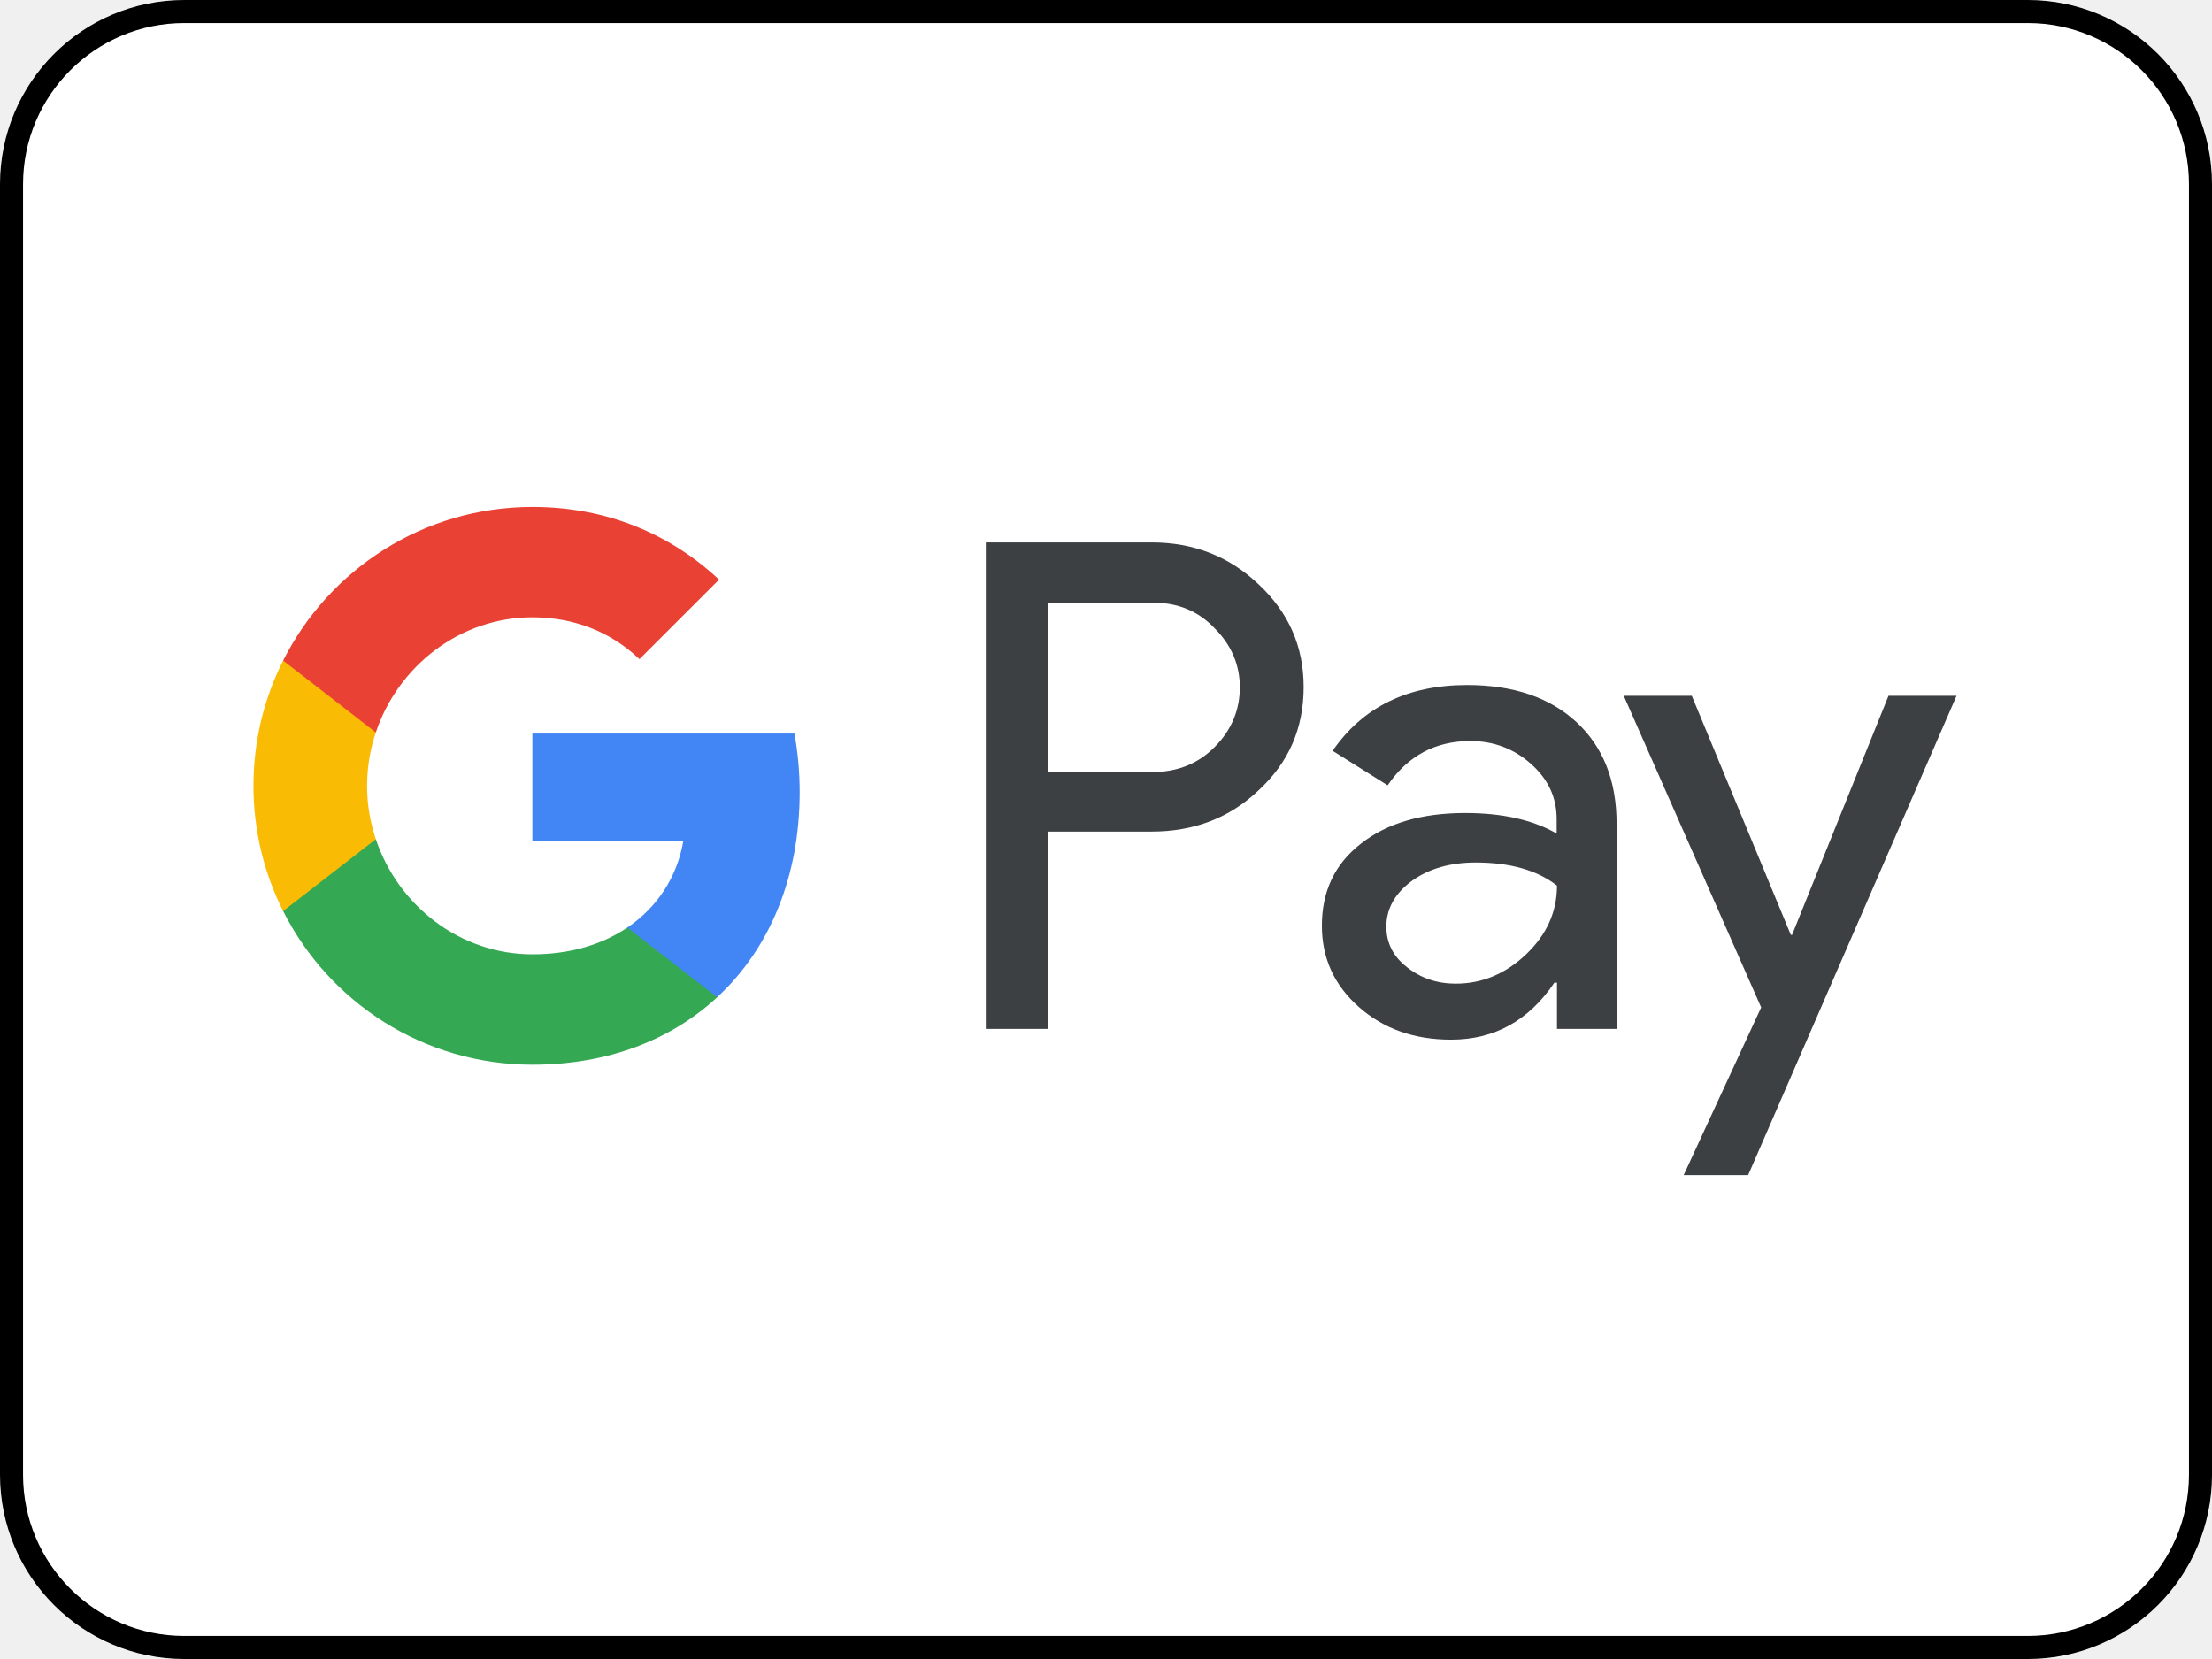
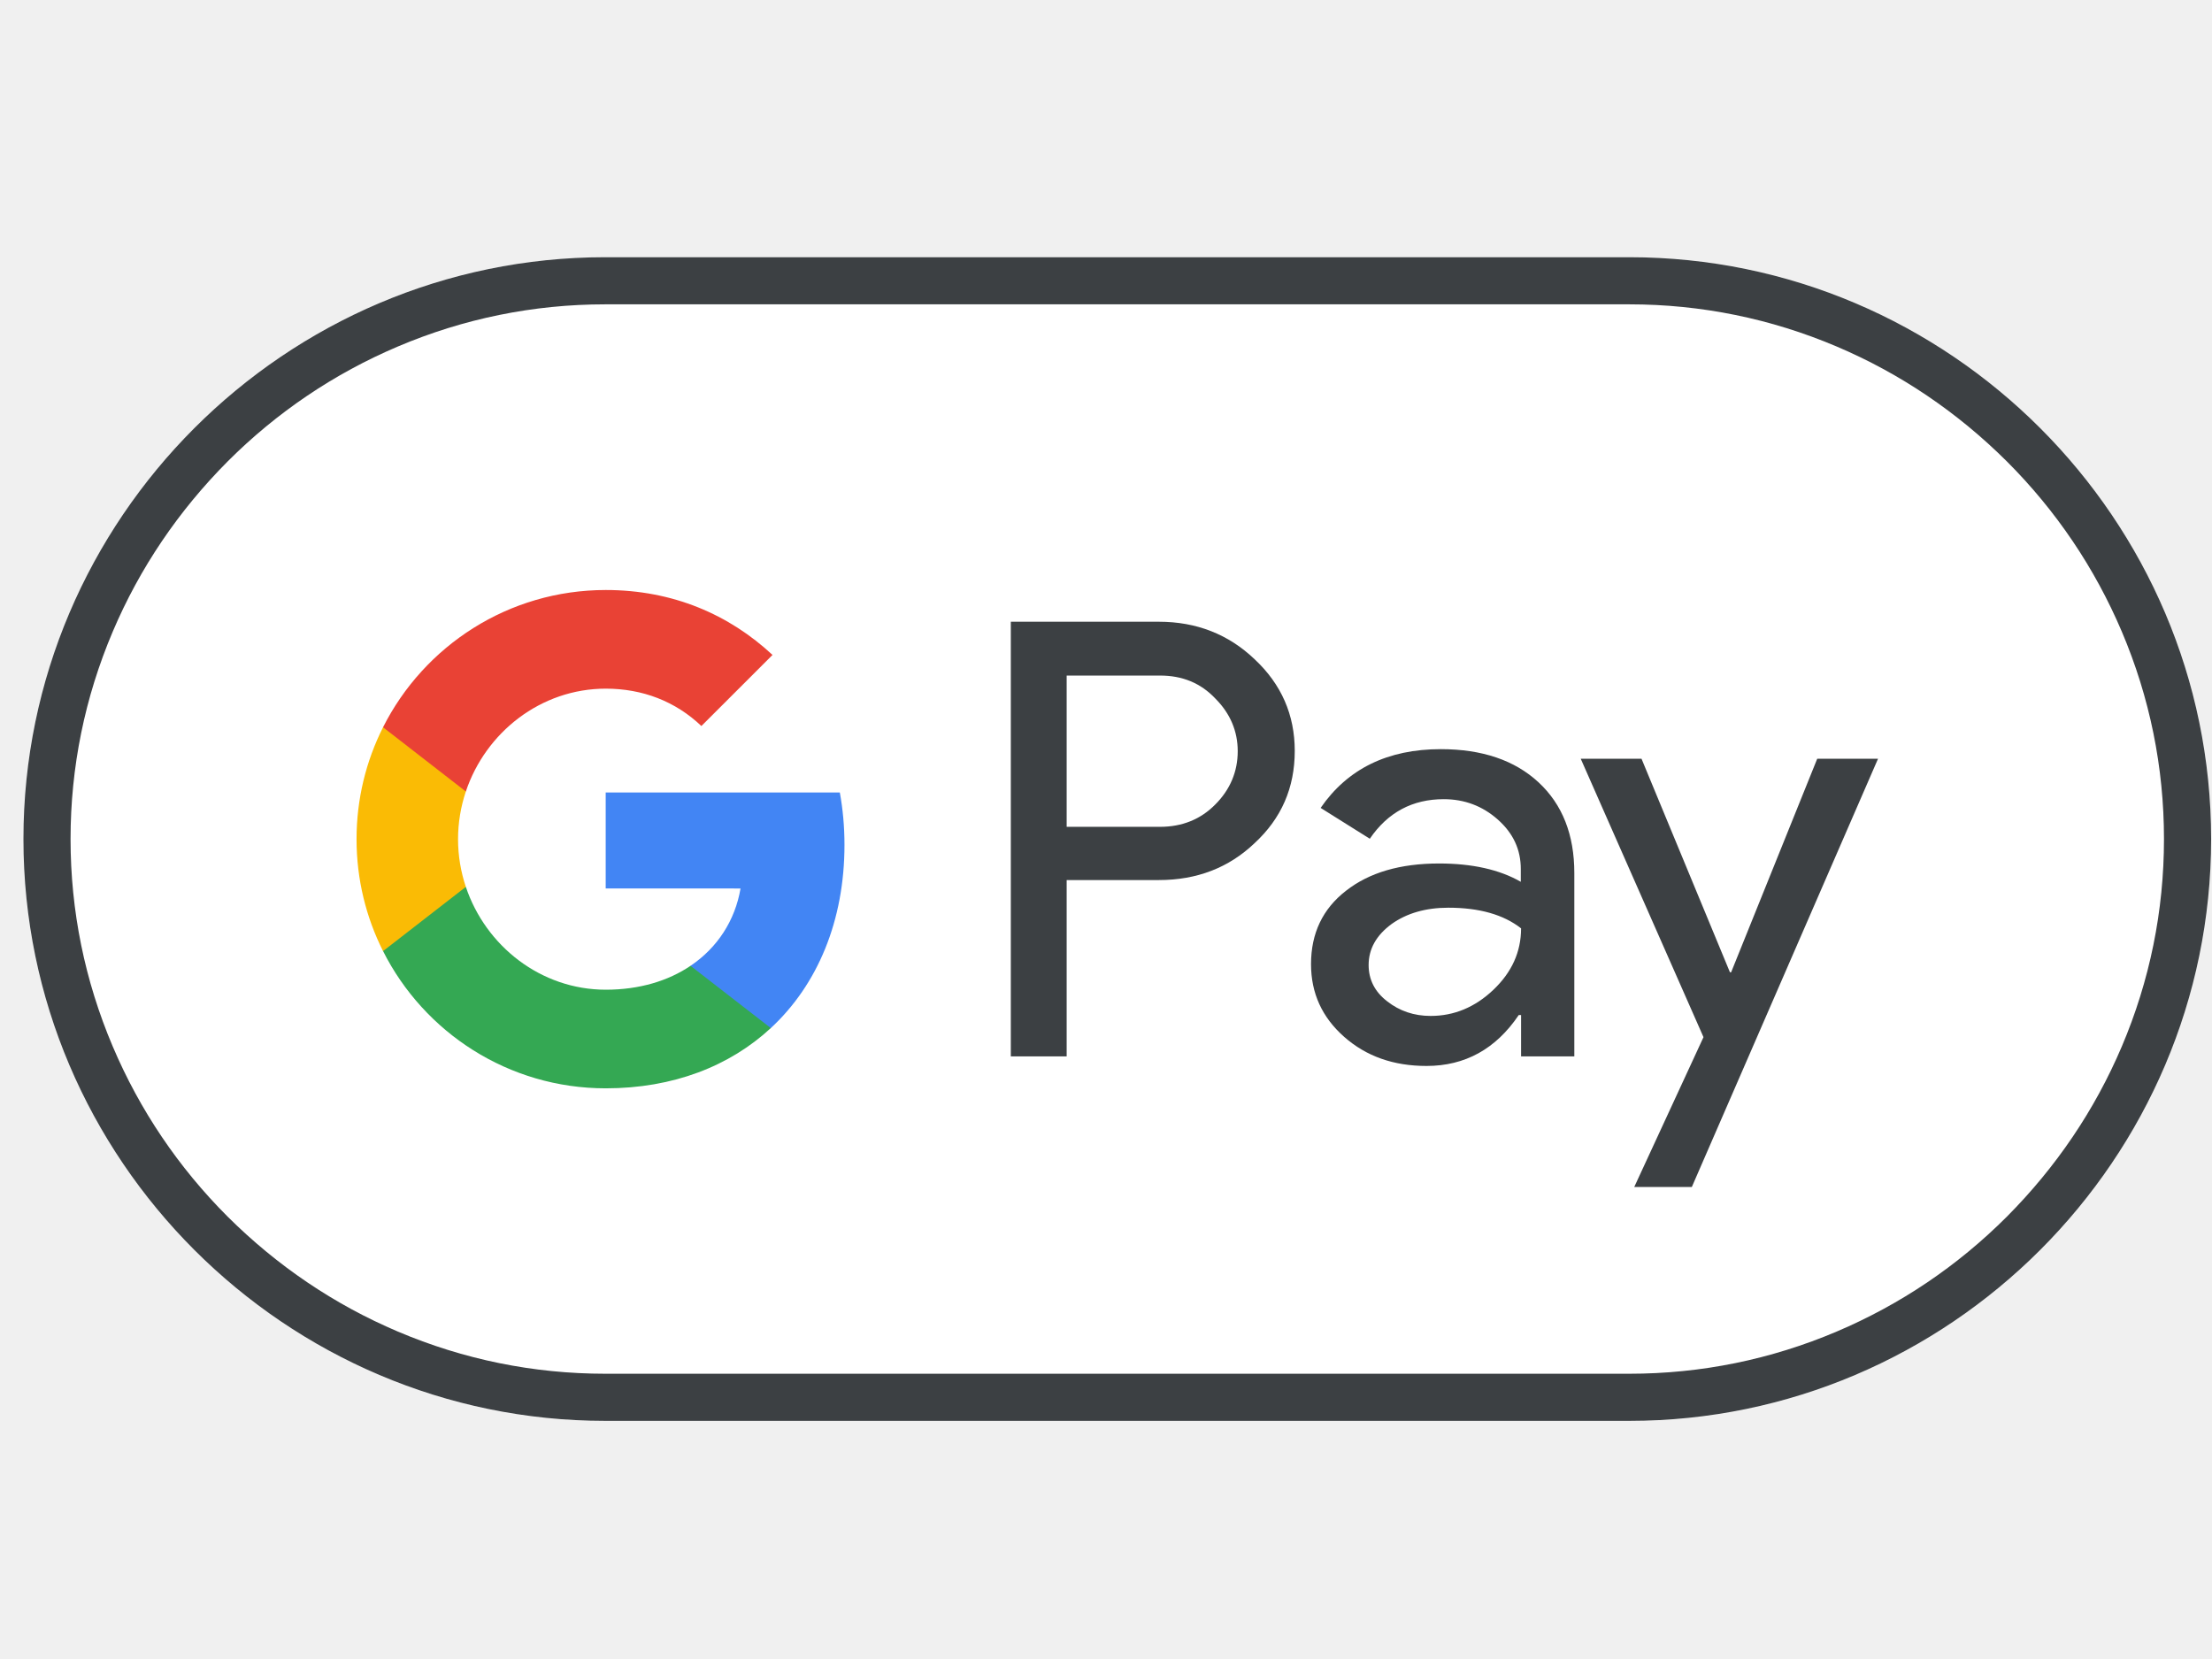
<svg xmlns="http://www.w3.org/2000/svg" width="96" height="72" viewBox="0 0 96 72" fill="none">
-   <rect x="0.5" y="0.5" width="95" height="71" rx="7.5" fill="white" />
-   <rect x="0.5" y="0.5" width="95" height="71" rx="7.5" stroke="black" />
-   <path d="M45.498 36.104V44.654H42.784V23.541H49.978C51.801 23.541 53.355 24.148 54.627 25.364C55.928 26.579 56.578 28.063 56.578 29.815C56.578 31.61 55.928 33.094 54.627 34.295C53.37 35.497 51.815 36.09 49.978 36.09H45.498V36.104ZM45.498 26.141V33.504H50.034C51.108 33.504 52.013 33.136 52.719 32.416C53.44 31.695 53.808 30.819 53.808 29.829C53.808 28.854 53.44 27.992 52.719 27.271C52.013 26.522 51.122 26.155 50.034 26.155H45.498V26.141Z" fill="#3C4043" />
-   <path d="M63.672 29.73C65.679 29.73 67.261 30.268 68.42 31.342C69.579 32.416 70.159 33.886 70.159 35.751V44.654H67.572V42.648H67.459C66.343 44.301 64.845 45.121 62.979 45.121C61.382 45.121 60.054 44.654 58.98 43.708C57.906 42.761 57.369 41.588 57.369 40.175C57.369 38.676 57.934 37.489 59.065 36.613C60.195 35.723 61.707 35.285 63.587 35.285C65.198 35.285 66.527 35.581 67.558 36.175V35.553C67.558 34.606 67.191 33.815 66.442 33.151C65.693 32.486 64.817 32.161 63.813 32.161C62.301 32.161 61.1 32.797 60.223 34.083L57.835 32.585C59.149 30.677 61.1 29.73 63.672 29.73ZM60.167 40.217C60.167 40.923 60.464 41.517 61.071 41.983C61.665 42.45 62.372 42.69 63.177 42.69C64.322 42.69 65.339 42.266 66.23 41.418C67.12 40.57 67.572 39.581 67.572 38.436C66.724 37.772 65.551 37.433 64.039 37.433C62.937 37.433 62.018 37.701 61.283 38.224C60.534 38.775 60.167 39.44 60.167 40.217Z" fill="#3C4043" />
-   <path d="M84.913 30.197L75.868 51H73.07L76.434 43.722L70.47 30.197H73.423L77.72 40.57H77.776L81.96 30.197H84.913Z" fill="#3C4043" />
-   <path d="M34.705 34.38C34.705 33.495 34.625 32.649 34.478 31.835H23.105V36.499L29.655 36.5C29.389 38.052 28.534 39.375 27.224 40.256V43.282H31.123C33.4 41.175 34.705 38.06 34.705 34.38Z" fill="#4285F4" />
-   <path d="M27.226 40.256C26.14 40.989 24.743 41.417 23.108 41.417C19.949 41.417 17.269 39.288 16.31 36.419H12.288V39.54C14.28 43.494 18.376 46.208 23.108 46.208C26.378 46.208 29.125 45.132 31.125 43.281L27.226 40.256Z" fill="#34A853" />
-   <path d="M15.931 34.105C15.931 33.299 16.065 32.52 16.31 31.788V28.668H12.287C11.463 30.303 11 32.149 11 34.105C11 36.06 11.465 37.906 12.287 39.541L16.31 36.421C16.065 35.689 15.931 34.91 15.931 34.105Z" fill="#FABB05" />
-   <path d="M23.108 26.791C24.892 26.791 26.491 27.406 27.753 28.607L31.208 25.154C29.11 23.2 26.373 22 23.108 22C18.377 22 14.28 24.713 12.288 28.668L16.31 31.788C17.269 28.919 19.949 26.791 23.108 26.791Z" fill="#E94235" />
+   <g clip-path="url(#clip0_87_242)">
+     <path d="M70.71 11.163H26.268C12.38 11.163 1.017 22.526 1.017 36.414C1.017 50.302 12.38 61.665 26.268 61.665H70.71C84.599 61.665 95.962 50.302 95.962 36.414C95.962 22.526 84.599 11.163 70.71 11.163Z" fill="white" />
+     <path d="M70.71 13.208C73.829 13.208 76.859 13.827 79.712 15.039C82.477 16.213 84.952 17.892 87.098 20.026C89.232 22.16 90.911 24.647 92.086 27.412C93.298 30.265 93.916 33.295 93.916 36.414C93.916 39.533 93.298 42.563 92.086 45.416C90.911 48.181 89.232 50.656 87.098 52.802C84.965 54.936 82.477 56.615 79.712 57.789C76.859 59.001 73.829 59.62 70.71 59.62H26.268C23.149 59.62 20.119 59.001 17.266 57.789C14.501 56.615 12.026 54.936 9.88 52.802C7.746 50.668 6.067 48.181 4.893 45.416C3.681 42.563 3.062 39.533 3.062 36.414C3.062 33.295 3.681 30.265 4.893 27.412C6.067 24.647 7.746 22.172 9.88 20.026C12.014 17.892 14.501 16.213 17.266 15.039C20.119 13.827 23.149 13.208 26.268 13.208H70.71ZM70.71 11.163H26.268C12.38 11.163 1.017 22.526 1.017 36.414C1.017 50.302 12.38 61.665 26.268 61.665H70.71C84.599 61.665 95.962 50.302 95.962 36.414C95.962 22.526 84.599 11.163 70.71 11.163Z" fill="#3C4043" />
+     <path d="M46.293 38.207V45.846H43.869V26.983H50.296C51.924 26.983 53.313 27.526 54.45 28.611C55.611 29.697 56.192 31.023 56.192 32.589C56.192 34.192 55.611 35.518 54.45 36.591C53.326 37.664 51.937 38.194 50.296 38.194H46.293V38.207ZM46.293 29.306V35.884H50.346C51.306 35.884 52.114 35.556 52.745 34.912C53.389 34.268 53.717 33.485 53.717 32.601C53.717 31.73 53.389 30.96 52.745 30.316C52.114 29.647 51.318 29.319 50.346 29.319H46.293V29.306Z" fill="#3C4043" />
+     <path d="M62.529 32.513C64.322 32.513 65.736 32.993 66.772 33.952C67.807 34.912 68.325 36.225 68.325 37.891V45.846H66.014V44.053H65.913C64.916 45.53 63.577 46.262 61.911 46.262C60.484 46.262 59.297 45.846 58.338 45C57.378 44.154 56.898 43.106 56.898 41.843C56.898 40.505 57.404 39.444 58.413 38.661C59.424 37.866 60.775 37.475 62.454 37.475C63.893 37.475 65.08 37.74 66.002 38.27V37.715C66.002 36.869 65.673 36.162 65.004 35.568C64.335 34.975 63.552 34.684 62.656 34.684C61.305 34.684 60.232 35.253 59.449 36.401L57.315 35.063C58.489 33.359 60.232 32.513 62.529 32.513ZM59.398 41.881C59.398 42.512 59.663 43.043 60.206 43.459C60.737 43.876 61.368 44.091 62.088 44.091C63.11 44.091 64.019 43.712 64.815 42.954C65.61 42.197 66.014 41.313 66.014 40.29C65.257 39.697 64.209 39.394 62.858 39.394C61.873 39.394 61.052 39.634 60.396 40.101C59.727 40.593 59.398 41.187 59.398 41.881Z" fill="#3C4043" />
+     <path d="M81.506 32.929L73.425 51.514H70.926L73.931 45.012L68.603 32.929H71.241L75.079 42.197H75.13L78.867 32.929H81.506Z" fill="#3C4043" />
+     <path d="M36.65 36.667C36.65 35.876 36.58 35.12 36.448 34.393H26.287V38.559L32.139 38.56C31.902 39.947 31.138 41.129 29.968 41.916V44.62H33.451C35.485 42.737 36.65 39.954 36.65 36.667Z" fill="#4285F4" />
+     <path d="M29.969 41.916C29 42.57 27.751 42.953 26.29 42.953C23.468 42.953 21.075 41.051 20.217 38.489H16.624V41.276C18.404 44.809 22.063 47.233 26.29 47.233C29.212 47.233 31.666 46.272 33.453 44.618L29.969 41.916Z" fill="#34A853" />
+     <path d="M19.879 36.42C19.879 35.701 19.999 35.005 20.217 34.351V31.563H16.624C15.888 33.024 15.474 34.673 15.474 36.42C15.474 38.168 15.889 39.817 16.624 41.278L20.217 38.49C19.999 37.836 19.879 37.14 19.879 36.42Z" fill="#FABB05" />
+     <path d="M26.29 29.887C27.885 29.887 29.313 30.436 30.44 31.509L33.527 28.424C31.652 26.678 29.208 25.606 26.29 25.606C22.064 25.606 18.404 28.031 16.624 31.563L20.217 34.351C21.075 31.788 23.468 29.887 26.29 29.887Z" fill="#E94235" />
+   </g>
+   <defs>
+     <clipPath id="clip0_87_242">
+       <rect width="96" height="50.637" fill="white" transform="translate(0 11)" />
+     </clipPath>
+   </defs>
</svg>
